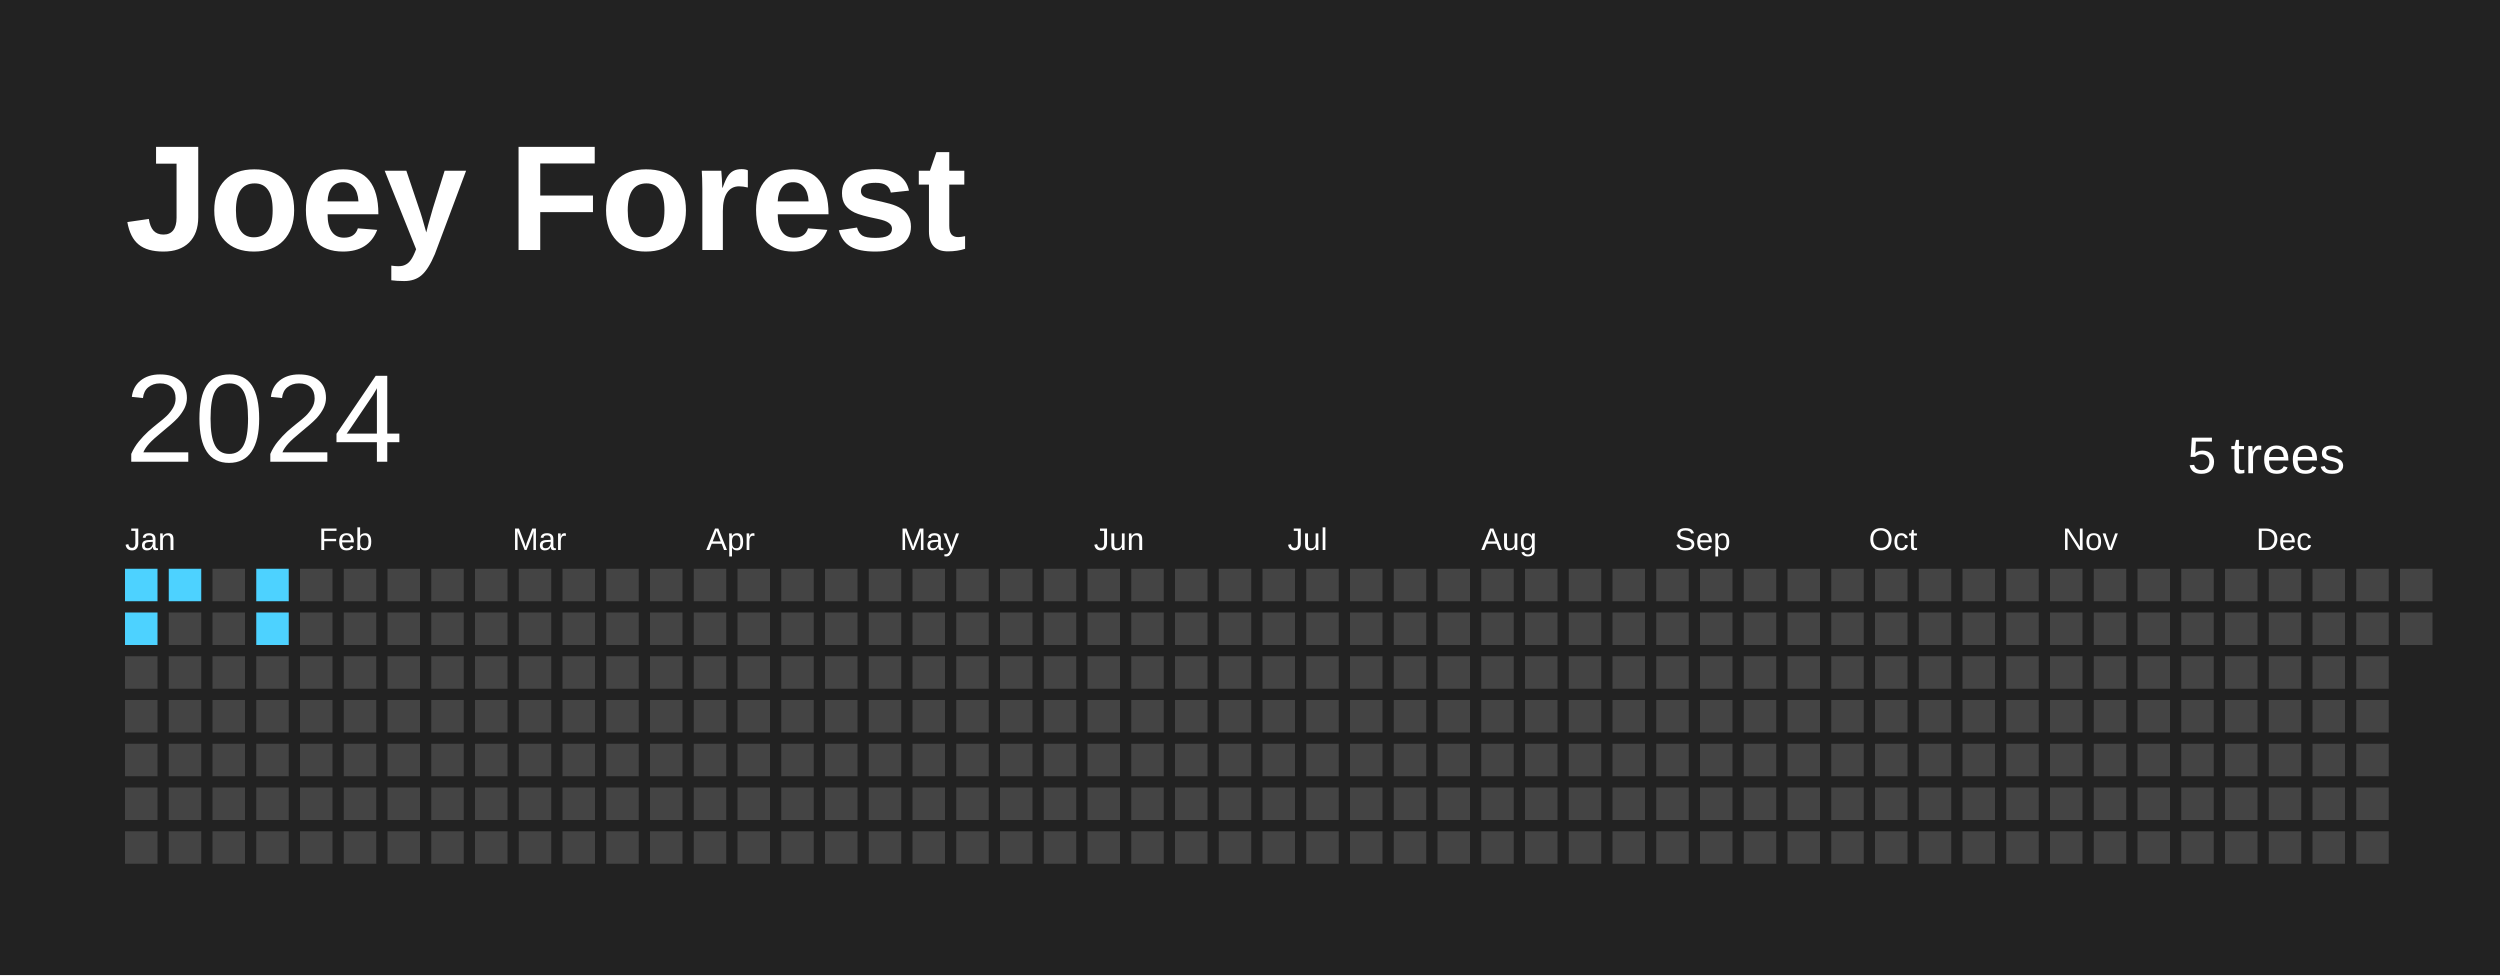
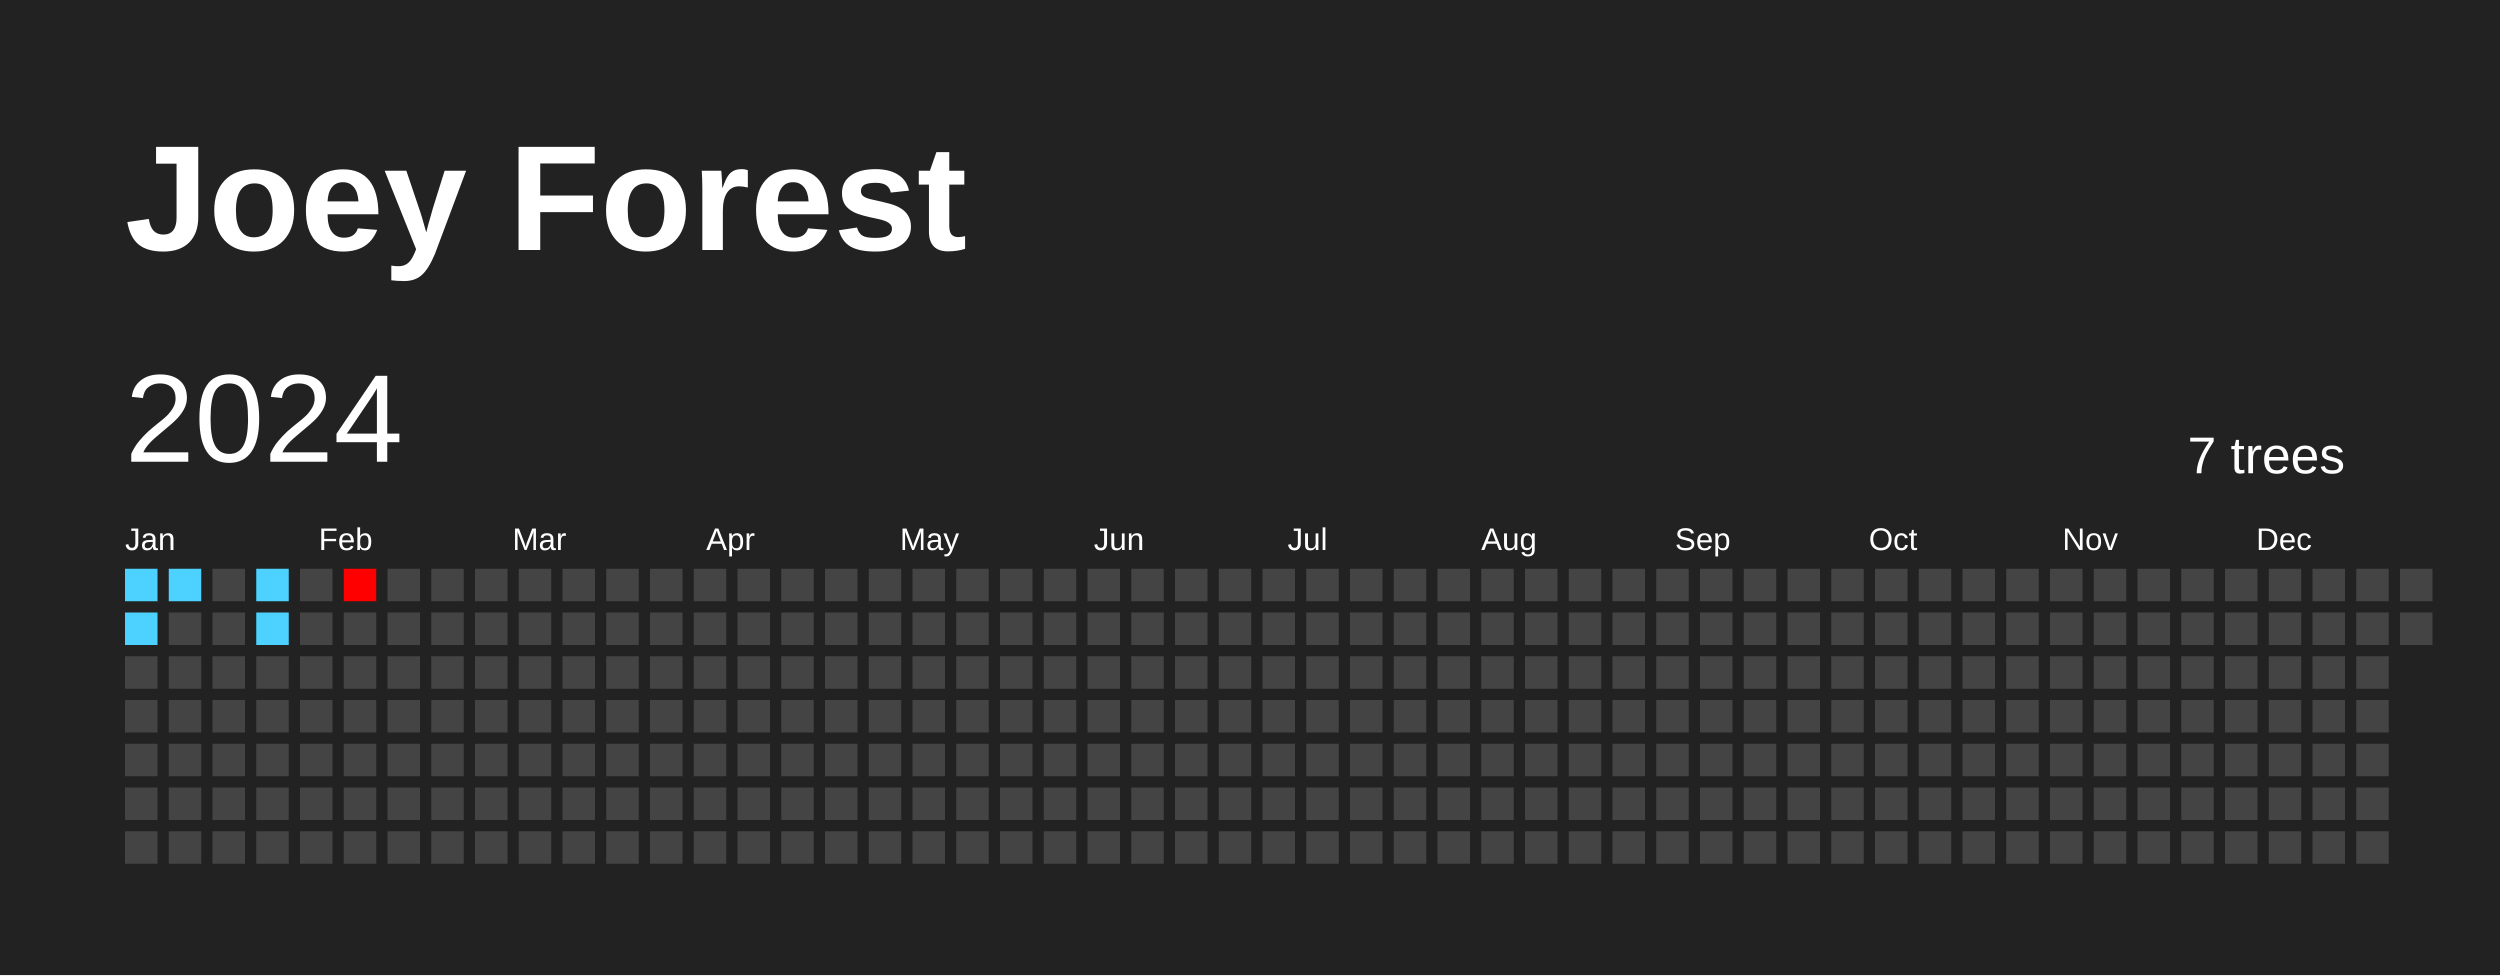
<svg xmlns="http://www.w3.org/2000/svg" baseProfile="full" height="78mm" version="1.1" viewBox="0,0,200,78" width="200mm">
  <defs />
  <rect fill="#222222" height="78" width="200" x="0" y="0" />
  <text fill="#FFFFFF" style="font-size:12px; font-family:Arial; font-weight:bold;" x="10" y="20">Joey Forest</text>
  <text dominant-baseline="hanging" fill="#FFFFFF" style="font-size:10.0px; font-family:Arial;" x="10" y="30">2024</text>
-   <text dominant-baseline="hanging" fill="#FFFFFF" style="font-size:4.125px; font-family:Arial;" x="175" y="35">5 trees</text>
+   <text dominant-baseline="hanging" fill="#FFFFFF" style="font-size:4.125px; font-family:Arial;" x="175" y="35">7 trees</text>
  <text fill="#FFFFFF" style="font-size:2.5px; font-family:Arial" x="10.0" y="44">Jan</text>
  <text fill="#FFFFFF" style="font-size:2.5px; font-family:Arial" x="25.5" y="44">Feb</text>
  <text fill="#FFFFFF" style="font-size:2.5px; font-family:Arial" x="41.0" y="44">Mar</text>
  <text fill="#FFFFFF" style="font-size:2.5px; font-family:Arial" x="56.5" y="44">Apr</text>
  <text fill="#FFFFFF" style="font-size:2.5px; font-family:Arial" x="72.0" y="44">May</text>
  <text fill="#FFFFFF" style="font-size:2.5px; font-family:Arial" x="87.5" y="44">Jun</text>
  <text fill="#FFFFFF" style="font-size:2.5px; font-family:Arial" x="103.0" y="44">Jul</text>
  <text fill="#FFFFFF" style="font-size:2.5px; font-family:Arial" x="118.5" y="44">Aug</text>
  <text fill="#FFFFFF" style="font-size:2.5px; font-family:Arial" x="134.0" y="44">Sep</text>
  <text fill="#FFFFFF" style="font-size:2.5px; font-family:Arial" x="149.5" y="44">Oct</text>
  <text fill="#FFFFFF" style="font-size:2.5px; font-family:Arial" x="165.0" y="44">Nov</text>
  <text fill="#FFFFFF" style="font-size:2.5px; font-family:Arial" x="180.5" y="44">Dec</text>
-   <rect fill="#4DD2FF" height="2.6" width="2.6" x="10.0" y="45.5" />
-   <rect fill="#4DD2FF" height="2.6" width="2.6" x="10.0" y="49.0" />
+   <rect fill="#4dd2ff" height="2.6" width="2.6" x="10.0" y="45.5" />
+   <rect fill="#4dd2ff" height="2.6" width="2.6" x="10.0" y="49.0" />
  <rect fill="#444444" height="2.6" width="2.6" x="10.0" y="52.5" />
  <rect fill="#444444" height="2.6" width="2.6" x="10.0" y="56.0" />
  <rect fill="#444444" height="2.6" width="2.6" x="10.0" y="59.5" />
  <rect fill="#444444" height="2.6" width="2.6" x="10.0" y="63.0" />
  <rect fill="#444444" height="2.6" width="2.6" x="10.0" y="66.5" />
-   <rect fill="#4DD2FF" height="2.6" width="2.6" x="13.5" y="45.5" />
+   <rect fill="#4dd2ff" height="2.6" width="2.6" x="13.5" y="45.5" />
  <rect fill="#444444" height="2.6" width="2.6" x="13.5" y="49.0" />
  <rect fill="#444444" height="2.6" width="2.6" x="13.5" y="52.5" />
  <rect fill="#444444" height="2.6" width="2.6" x="13.5" y="56.0" />
  <rect fill="#444444" height="2.6" width="2.6" x="13.5" y="59.5" />
  <rect fill="#444444" height="2.6" width="2.6" x="13.5" y="63.0" />
  <rect fill="#444444" height="2.6" width="2.6" x="13.5" y="66.5" />
  <rect fill="#444444" height="2.6" width="2.6" x="17.0" y="45.5" />
  <rect fill="#444444" height="2.6" width="2.6" x="17.0" y="49.0" />
  <rect fill="#444444" height="2.6" width="2.6" x="17.0" y="52.5" />
  <rect fill="#444444" height="2.6" width="2.6" x="17.0" y="56.0" />
  <rect fill="#444444" height="2.6" width="2.6" x="17.0" y="59.5" />
  <rect fill="#444444" height="2.6" width="2.6" x="17.0" y="63.0" />
  <rect fill="#444444" height="2.6" width="2.6" x="17.0" y="66.5" />
-   <rect fill="#4DD2FF" height="2.6" width="2.6" x="20.5" y="45.5" />
-   <rect fill="#4DD2FF" height="2.6" width="2.6" x="20.5" y="49.0" />
+   <rect fill="#4dd2ff" height="2.6" width="2.6" x="20.5" y="45.5" />
+   <rect fill="#4dd2ff" height="2.6" width="2.6" x="20.5" y="49.0" />
  <rect fill="#444444" height="2.6" width="2.6" x="20.5" y="52.5" />
  <rect fill="#444444" height="2.6" width="2.6" x="20.5" y="56.0" />
  <rect fill="#444444" height="2.6" width="2.6" x="20.5" y="59.5" />
  <rect fill="#444444" height="2.6" width="2.6" x="20.5" y="63.0" />
  <rect fill="#444444" height="2.6" width="2.6" x="20.5" y="66.5" />
  <rect fill="#444444" height="2.6" width="2.6" x="24.0" y="45.5" />
  <rect fill="#444444" height="2.6" width="2.6" x="24.0" y="49.0" />
  <rect fill="#444444" height="2.6" width="2.6" x="24.0" y="52.5" />
  <rect fill="#444444" height="2.6" width="2.6" x="24.0" y="56.0" />
  <rect fill="#444444" height="2.6" width="2.6" x="24.0" y="59.5" />
  <rect fill="#444444" height="2.6" width="2.6" x="24.0" y="63.0" />
  <rect fill="#444444" height="2.6" width="2.6" x="24.0" y="66.5" />
-   <rect fill="#444444" height="2.6" width="2.6" x="27.5" y="45.5" />
+   <rect fill="#ff0000" height="2.6" width="2.6" x="27.5" y="45.5" />
  <rect fill="#444444" height="2.6" width="2.6" x="27.5" y="49.0" />
  <rect fill="#444444" height="2.6" width="2.6" x="27.5" y="52.5" />
  <rect fill="#444444" height="2.6" width="2.6" x="27.5" y="56.0" />
  <rect fill="#444444" height="2.6" width="2.6" x="27.5" y="59.5" />
  <rect fill="#444444" height="2.6" width="2.6" x="27.5" y="63.0" />
  <rect fill="#444444" height="2.6" width="2.6" x="27.5" y="66.5" />
  <rect fill="#444444" height="2.6" width="2.6" x="31.0" y="45.5" />
  <rect fill="#444444" height="2.6" width="2.6" x="31.0" y="49.0" />
  <rect fill="#444444" height="2.6" width="2.6" x="31.0" y="52.5" />
  <rect fill="#444444" height="2.6" width="2.6" x="31.0" y="56.0" />
  <rect fill="#444444" height="2.6" width="2.6" x="31.0" y="59.5" />
  <rect fill="#444444" height="2.6" width="2.6" x="31.0" y="63.0" />
  <rect fill="#444444" height="2.6" width="2.6" x="31.0" y="66.5" />
  <rect fill="#444444" height="2.6" width="2.6" x="34.5" y="45.5" />
  <rect fill="#444444" height="2.6" width="2.6" x="34.5" y="49.0" />
  <rect fill="#444444" height="2.6" width="2.6" x="34.5" y="52.5" />
  <rect fill="#444444" height="2.6" width="2.6" x="34.5" y="56.0" />
  <rect fill="#444444" height="2.6" width="2.6" x="34.5" y="59.5" />
  <rect fill="#444444" height="2.6" width="2.6" x="34.5" y="63.0" />
  <rect fill="#444444" height="2.6" width="2.6" x="34.5" y="66.5" />
  <rect fill="#444444" height="2.6" width="2.6" x="38.0" y="45.5" />
  <rect fill="#444444" height="2.6" width="2.6" x="38.0" y="49.0" />
  <rect fill="#444444" height="2.6" width="2.6" x="38.0" y="52.5" />
  <rect fill="#444444" height="2.6" width="2.6" x="38.0" y="56.0" />
  <rect fill="#444444" height="2.6" width="2.6" x="38.0" y="59.5" />
  <rect fill="#444444" height="2.6" width="2.6" x="38.0" y="63.0" />
  <rect fill="#444444" height="2.6" width="2.6" x="38.0" y="66.5" />
  <rect fill="#444444" height="2.6" width="2.6" x="41.5" y="45.5" />
  <rect fill="#444444" height="2.6" width="2.6" x="41.5" y="49.0" />
  <rect fill="#444444" height="2.6" width="2.6" x="41.5" y="52.5" />
  <rect fill="#444444" height="2.6" width="2.6" x="41.5" y="56.0" />
  <rect fill="#444444" height="2.6" width="2.6" x="41.5" y="59.5" />
  <rect fill="#444444" height="2.6" width="2.6" x="41.5" y="63.0" />
  <rect fill="#444444" height="2.6" width="2.6" x="41.5" y="66.5" />
  <rect fill="#444444" height="2.6" width="2.6" x="45.0" y="45.5" />
  <rect fill="#444444" height="2.6" width="2.6" x="45.0" y="49.0" />
  <rect fill="#444444" height="2.6" width="2.6" x="45.0" y="52.5" />
  <rect fill="#444444" height="2.6" width="2.6" x="45.0" y="56.0" />
  <rect fill="#444444" height="2.6" width="2.6" x="45.0" y="59.5" />
  <rect fill="#444444" height="2.6" width="2.6" x="45.0" y="63.0" />
  <rect fill="#444444" height="2.6" width="2.6" x="45.0" y="66.5" />
  <rect fill="#444444" height="2.6" width="2.6" x="48.5" y="45.5" />
  <rect fill="#444444" height="2.6" width="2.6" x="48.5" y="49.0" />
  <rect fill="#444444" height="2.6" width="2.6" x="48.5" y="52.5" />
  <rect fill="#444444" height="2.6" width="2.6" x="48.5" y="56.0" />
  <rect fill="#444444" height="2.6" width="2.6" x="48.5" y="59.5" />
  <rect fill="#444444" height="2.6" width="2.6" x="48.5" y="63.0" />
  <rect fill="#444444" height="2.6" width="2.6" x="48.5" y="66.5" />
  <rect fill="#444444" height="2.6" width="2.6" x="52.0" y="45.5" />
  <rect fill="#444444" height="2.6" width="2.6" x="52.0" y="49.0" />
  <rect fill="#444444" height="2.6" width="2.6" x="52.0" y="52.5" />
  <rect fill="#444444" height="2.6" width="2.6" x="52.0" y="56.0" />
  <rect fill="#444444" height="2.6" width="2.6" x="52.0" y="59.5" />
  <rect fill="#444444" height="2.6" width="2.6" x="52.0" y="63.0" />
  <rect fill="#444444" height="2.6" width="2.6" x="52.0" y="66.5" />
  <rect fill="#444444" height="2.6" width="2.6" x="55.5" y="45.5" />
  <rect fill="#444444" height="2.6" width="2.6" x="55.5" y="49.0" />
  <rect fill="#444444" height="2.6" width="2.6" x="55.5" y="52.5" />
  <rect fill="#444444" height="2.6" width="2.6" x="55.5" y="56.0" />
  <rect fill="#444444" height="2.6" width="2.6" x="55.5" y="59.5" />
  <rect fill="#444444" height="2.6" width="2.6" x="55.5" y="63.0" />
  <rect fill="#444444" height="2.6" width="2.6" x="55.5" y="66.5" />
  <rect fill="#444444" height="2.6" width="2.6" x="59.0" y="45.5" />
  <rect fill="#444444" height="2.6" width="2.6" x="59.0" y="49.0" />
  <rect fill="#444444" height="2.6" width="2.6" x="59.0" y="52.5" />
  <rect fill="#444444" height="2.6" width="2.6" x="59.0" y="56.0" />
  <rect fill="#444444" height="2.6" width="2.6" x="59.0" y="59.5" />
  <rect fill="#444444" height="2.6" width="2.6" x="59.0" y="63.0" />
  <rect fill="#444444" height="2.6" width="2.6" x="59.0" y="66.5" />
  <rect fill="#444444" height="2.6" width="2.6" x="62.5" y="45.5" />
  <rect fill="#444444" height="2.6" width="2.6" x="62.5" y="49.0" />
  <rect fill="#444444" height="2.6" width="2.6" x="62.5" y="52.5" />
  <rect fill="#444444" height="2.6" width="2.6" x="62.5" y="56.0" />
  <rect fill="#444444" height="2.6" width="2.6" x="62.5" y="59.5" />
  <rect fill="#444444" height="2.6" width="2.6" x="62.5" y="63.0" />
  <rect fill="#444444" height="2.6" width="2.6" x="62.5" y="66.5" />
  <rect fill="#444444" height="2.6" width="2.6" x="66.0" y="45.5" />
  <rect fill="#444444" height="2.6" width="2.6" x="66.0" y="49.0" />
  <rect fill="#444444" height="2.6" width="2.6" x="66.0" y="52.5" />
  <rect fill="#444444" height="2.6" width="2.6" x="66.0" y="56.0" />
  <rect fill="#444444" height="2.6" width="2.6" x="66.0" y="59.5" />
  <rect fill="#444444" height="2.6" width="2.6" x="66.0" y="63.0" />
  <rect fill="#444444" height="2.6" width="2.6" x="66.0" y="66.5" />
  <rect fill="#444444" height="2.6" width="2.6" x="69.5" y="45.5" />
  <rect fill="#444444" height="2.6" width="2.6" x="69.5" y="49.0" />
  <rect fill="#444444" height="2.6" width="2.6" x="69.5" y="52.5" />
  <rect fill="#444444" height="2.6" width="2.6" x="69.5" y="56.0" />
  <rect fill="#444444" height="2.6" width="2.6" x="69.5" y="59.5" />
  <rect fill="#444444" height="2.6" width="2.6" x="69.5" y="63.0" />
  <rect fill="#444444" height="2.6" width="2.6" x="69.5" y="66.5" />
  <rect fill="#444444" height="2.6" width="2.6" x="73.0" y="45.5" />
  <rect fill="#444444" height="2.6" width="2.6" x="73.0" y="49.0" />
  <rect fill="#444444" height="2.6" width="2.6" x="73.0" y="52.5" />
  <rect fill="#444444" height="2.6" width="2.6" x="73.0" y="56.0" />
  <rect fill="#444444" height="2.6" width="2.6" x="73.0" y="59.5" />
  <rect fill="#444444" height="2.6" width="2.6" x="73.0" y="63.0" />
  <rect fill="#444444" height="2.6" width="2.6" x="73.0" y="66.5" />
  <rect fill="#444444" height="2.6" width="2.6" x="76.5" y="45.5" />
  <rect fill="#444444" height="2.6" width="2.6" x="76.5" y="49.0" />
  <rect fill="#444444" height="2.6" width="2.6" x="76.5" y="52.5" />
  <rect fill="#444444" height="2.6" width="2.6" x="76.5" y="56.0" />
  <rect fill="#444444" height="2.6" width="2.6" x="76.5" y="59.5" />
  <rect fill="#444444" height="2.6" width="2.6" x="76.5" y="63.0" />
  <rect fill="#444444" height="2.6" width="2.6" x="76.5" y="66.5" />
  <rect fill="#444444" height="2.6" width="2.6" x="80.0" y="45.5" />
  <rect fill="#444444" height="2.6" width="2.6" x="80.0" y="49.0" />
  <rect fill="#444444" height="2.6" width="2.6" x="80.0" y="52.5" />
  <rect fill="#444444" height="2.6" width="2.6" x="80.0" y="56.0" />
  <rect fill="#444444" height="2.6" width="2.6" x="80.0" y="59.5" />
  <rect fill="#444444" height="2.6" width="2.6" x="80.0" y="63.0" />
  <rect fill="#444444" height="2.6" width="2.6" x="80.0" y="66.5" />
  <rect fill="#444444" height="2.6" width="2.6" x="83.5" y="45.5" />
  <rect fill="#444444" height="2.6" width="2.6" x="83.5" y="49.0" />
  <rect fill="#444444" height="2.6" width="2.6" x="83.5" y="52.5" />
  <rect fill="#444444" height="2.6" width="2.6" x="83.5" y="56.0" />
  <rect fill="#444444" height="2.6" width="2.6" x="83.5" y="59.5" />
  <rect fill="#444444" height="2.6" width="2.6" x="83.5" y="63.0" />
  <rect fill="#444444" height="2.6" width="2.6" x="83.5" y="66.5" />
  <rect fill="#444444" height="2.6" width="2.6" x="87.0" y="45.5" />
  <rect fill="#444444" height="2.6" width="2.6" x="87.0" y="49.0" />
  <rect fill="#444444" height="2.6" width="2.6" x="87.0" y="52.5" />
  <rect fill="#444444" height="2.6" width="2.6" x="87.0" y="56.0" />
  <rect fill="#444444" height="2.6" width="2.6" x="87.0" y="59.5" />
  <rect fill="#444444" height="2.6" width="2.6" x="87.0" y="63.0" />
  <rect fill="#444444" height="2.6" width="2.6" x="87.0" y="66.5" />
  <rect fill="#444444" height="2.6" width="2.6" x="90.5" y="45.5" />
  <rect fill="#444444" height="2.6" width="2.6" x="90.5" y="49.0" />
  <rect fill="#444444" height="2.6" width="2.6" x="90.5" y="52.5" />
  <rect fill="#444444" height="2.6" width="2.6" x="90.5" y="56.0" />
  <rect fill="#444444" height="2.6" width="2.6" x="90.5" y="59.5" />
  <rect fill="#444444" height="2.6" width="2.6" x="90.5" y="63.0" />
  <rect fill="#444444" height="2.6" width="2.6" x="90.5" y="66.5" />
  <rect fill="#444444" height="2.6" width="2.6" x="94.0" y="45.5" />
  <rect fill="#444444" height="2.6" width="2.6" x="94.0" y="49.0" />
  <rect fill="#444444" height="2.6" width="2.6" x="94.0" y="52.5" />
  <rect fill="#444444" height="2.6" width="2.6" x="94.0" y="56.0" />
  <rect fill="#444444" height="2.6" width="2.6" x="94.0" y="59.5" />
  <rect fill="#444444" height="2.6" width="2.6" x="94.0" y="63.0" />
  <rect fill="#444444" height="2.6" width="2.6" x="94.0" y="66.5" />
  <rect fill="#444444" height="2.6" width="2.6" x="97.5" y="45.5" />
  <rect fill="#444444" height="2.6" width="2.6" x="97.5" y="49.0" />
  <rect fill="#444444" height="2.6" width="2.6" x="97.5" y="52.5" />
  <rect fill="#444444" height="2.6" width="2.6" x="97.5" y="56.0" />
  <rect fill="#444444" height="2.6" width="2.6" x="97.5" y="59.5" />
  <rect fill="#444444" height="2.6" width="2.6" x="97.5" y="63.0" />
  <rect fill="#444444" height="2.6" width="2.6" x="97.5" y="66.5" />
  <rect fill="#444444" height="2.6" width="2.6" x="101.0" y="45.5" />
  <rect fill="#444444" height="2.6" width="2.6" x="101.0" y="49.0" />
  <rect fill="#444444" height="2.6" width="2.6" x="101.0" y="52.5" />
  <rect fill="#444444" height="2.6" width="2.6" x="101.0" y="56.0" />
  <rect fill="#444444" height="2.6" width="2.6" x="101.0" y="59.5" />
  <rect fill="#444444" height="2.6" width="2.6" x="101.0" y="63.0" />
  <rect fill="#444444" height="2.6" width="2.6" x="101.0" y="66.5" />
  <rect fill="#444444" height="2.6" width="2.6" x="104.5" y="45.5" />
  <rect fill="#444444" height="2.6" width="2.6" x="104.5" y="49.0" />
  <rect fill="#444444" height="2.6" width="2.6" x="104.5" y="52.5" />
  <rect fill="#444444" height="2.6" width="2.6" x="104.5" y="56.0" />
  <rect fill="#444444" height="2.6" width="2.6" x="104.5" y="59.5" />
  <rect fill="#444444" height="2.6" width="2.6" x="104.5" y="63.0" />
  <rect fill="#444444" height="2.6" width="2.6" x="104.5" y="66.5" />
  <rect fill="#444444" height="2.6" width="2.6" x="108.0" y="45.5" />
  <rect fill="#444444" height="2.6" width="2.6" x="108.0" y="49.0" />
  <rect fill="#444444" height="2.6" width="2.6" x="108.0" y="52.5" />
  <rect fill="#444444" height="2.6" width="2.6" x="108.0" y="56.0" />
  <rect fill="#444444" height="2.6" width="2.6" x="108.0" y="59.5" />
  <rect fill="#444444" height="2.6" width="2.6" x="108.0" y="63.0" />
  <rect fill="#444444" height="2.6" width="2.6" x="108.0" y="66.5" />
  <rect fill="#444444" height="2.6" width="2.6" x="111.5" y="45.5" />
  <rect fill="#444444" height="2.6" width="2.6" x="111.5" y="49.0" />
  <rect fill="#444444" height="2.6" width="2.6" x="111.5" y="52.5" />
  <rect fill="#444444" height="2.6" width="2.6" x="111.5" y="56.0" />
  <rect fill="#444444" height="2.6" width="2.6" x="111.5" y="59.5" />
  <rect fill="#444444" height="2.6" width="2.6" x="111.5" y="63.0" />
  <rect fill="#444444" height="2.6" width="2.6" x="111.5" y="66.5" />
  <rect fill="#444444" height="2.6" width="2.6" x="115.0" y="45.5" />
  <rect fill="#444444" height="2.6" width="2.6" x="115.0" y="49.0" />
  <rect fill="#444444" height="2.6" width="2.6" x="115.0" y="52.5" />
  <rect fill="#444444" height="2.6" width="2.6" x="115.0" y="56.0" />
  <rect fill="#444444" height="2.6" width="2.6" x="115.0" y="59.5" />
  <rect fill="#444444" height="2.6" width="2.6" x="115.0" y="63.0" />
  <rect fill="#444444" height="2.6" width="2.6" x="115.0" y="66.5" />
  <rect fill="#444444" height="2.6" width="2.6" x="118.5" y="45.5" />
  <rect fill="#444444" height="2.6" width="2.6" x="118.5" y="49.0" />
  <rect fill="#444444" height="2.6" width="2.6" x="118.5" y="52.5" />
  <rect fill="#444444" height="2.6" width="2.6" x="118.5" y="56.0" />
  <rect fill="#444444" height="2.6" width="2.6" x="118.5" y="59.5" />
  <rect fill="#444444" height="2.6" width="2.6" x="118.5" y="63.0" />
  <rect fill="#444444" height="2.6" width="2.6" x="118.5" y="66.5" />
  <rect fill="#444444" height="2.6" width="2.6" x="122.0" y="45.5" />
  <rect fill="#444444" height="2.6" width="2.6" x="122.0" y="49.0" />
  <rect fill="#444444" height="2.6" width="2.6" x="122.0" y="52.5" />
  <rect fill="#444444" height="2.6" width="2.6" x="122.0" y="56.0" />
  <rect fill="#444444" height="2.6" width="2.6" x="122.0" y="59.5" />
  <rect fill="#444444" height="2.6" width="2.6" x="122.0" y="63.0" />
  <rect fill="#444444" height="2.6" width="2.6" x="122.0" y="66.5" />
  <rect fill="#444444" height="2.6" width="2.6" x="125.5" y="45.5" />
  <rect fill="#444444" height="2.6" width="2.6" x="125.5" y="49.0" />
  <rect fill="#444444" height="2.6" width="2.6" x="125.5" y="52.5" />
  <rect fill="#444444" height="2.6" width="2.6" x="125.5" y="56.0" />
  <rect fill="#444444" height="2.6" width="2.6" x="125.5" y="59.5" />
  <rect fill="#444444" height="2.6" width="2.6" x="125.5" y="63.0" />
  <rect fill="#444444" height="2.6" width="2.6" x="125.5" y="66.5" />
  <rect fill="#444444" height="2.6" width="2.6" x="129.0" y="45.5" />
  <rect fill="#444444" height="2.6" width="2.6" x="129.0" y="49.0" />
  <rect fill="#444444" height="2.6" width="2.6" x="129.0" y="52.5" />
  <rect fill="#444444" height="2.6" width="2.6" x="129.0" y="56.0" />
  <rect fill="#444444" height="2.6" width="2.6" x="129.0" y="59.5" />
  <rect fill="#444444" height="2.6" width="2.6" x="129.0" y="63.0" />
  <rect fill="#444444" height="2.6" width="2.6" x="129.0" y="66.5" />
  <rect fill="#444444" height="2.6" width="2.6" x="132.5" y="45.5" />
  <rect fill="#444444" height="2.6" width="2.6" x="132.5" y="49.0" />
  <rect fill="#444444" height="2.6" width="2.6" x="132.5" y="52.5" />
  <rect fill="#444444" height="2.6" width="2.6" x="132.5" y="56.0" />
  <rect fill="#444444" height="2.6" width="2.6" x="132.5" y="59.5" />
  <rect fill="#444444" height="2.6" width="2.6" x="132.5" y="63.0" />
  <rect fill="#444444" height="2.6" width="2.6" x="132.5" y="66.5" />
  <rect fill="#444444" height="2.6" width="2.6" x="136.0" y="45.5" />
  <rect fill="#444444" height="2.6" width="2.6" x="136.0" y="49.0" />
  <rect fill="#444444" height="2.6" width="2.6" x="136.0" y="52.5" />
  <rect fill="#444444" height="2.6" width="2.6" x="136.0" y="56.0" />
  <rect fill="#444444" height="2.6" width="2.6" x="136.0" y="59.5" />
  <rect fill="#444444" height="2.6" width="2.6" x="136.0" y="63.0" />
  <rect fill="#444444" height="2.6" width="2.6" x="136.0" y="66.5" />
  <rect fill="#444444" height="2.6" width="2.6" x="139.5" y="45.5" />
  <rect fill="#444444" height="2.6" width="2.6" x="139.5" y="49.0" />
  <rect fill="#444444" height="2.6" width="2.6" x="139.5" y="52.5" />
  <rect fill="#444444" height="2.6" width="2.6" x="139.5" y="56.0" />
  <rect fill="#444444" height="2.6" width="2.6" x="139.5" y="59.5" />
  <rect fill="#444444" height="2.6" width="2.6" x="139.5" y="63.0" />
  <rect fill="#444444" height="2.6" width="2.6" x="139.5" y="66.5" />
  <rect fill="#444444" height="2.6" width="2.6" x="143.0" y="45.5" />
  <rect fill="#444444" height="2.6" width="2.6" x="143.0" y="49.0" />
  <rect fill="#444444" height="2.6" width="2.6" x="143.0" y="52.5" />
  <rect fill="#444444" height="2.6" width="2.6" x="143.0" y="56.0" />
  <rect fill="#444444" height="2.6" width="2.6" x="143.0" y="59.5" />
  <rect fill="#444444" height="2.6" width="2.6" x="143.0" y="63.0" />
  <rect fill="#444444" height="2.6" width="2.6" x="143.0" y="66.5" />
  <rect fill="#444444" height="2.6" width="2.6" x="146.5" y="45.5" />
  <rect fill="#444444" height="2.6" width="2.6" x="146.5" y="49.0" />
  <rect fill="#444444" height="2.6" width="2.6" x="146.5" y="52.5" />
  <rect fill="#444444" height="2.6" width="2.6" x="146.5" y="56.0" />
  <rect fill="#444444" height="2.6" width="2.6" x="146.5" y="59.5" />
  <rect fill="#444444" height="2.6" width="2.6" x="146.5" y="63.0" />
  <rect fill="#444444" height="2.6" width="2.6" x="146.5" y="66.5" />
  <rect fill="#444444" height="2.6" width="2.6" x="150.0" y="45.5" />
  <rect fill="#444444" height="2.6" width="2.6" x="150.0" y="49.0" />
  <rect fill="#444444" height="2.6" width="2.6" x="150.0" y="52.5" />
  <rect fill="#444444" height="2.6" width="2.6" x="150.0" y="56.0" />
  <rect fill="#444444" height="2.6" width="2.6" x="150.0" y="59.5" />
  <rect fill="#444444" height="2.6" width="2.6" x="150.0" y="63.0" />
  <rect fill="#444444" height="2.6" width="2.6" x="150.0" y="66.5" />
  <rect fill="#444444" height="2.6" width="2.6" x="153.5" y="45.5" />
  <rect fill="#444444" height="2.6" width="2.6" x="153.5" y="49.0" />
  <rect fill="#444444" height="2.6" width="2.6" x="153.5" y="52.5" />
  <rect fill="#444444" height="2.6" width="2.6" x="153.5" y="56.0" />
  <rect fill="#444444" height="2.6" width="2.6" x="153.5" y="59.5" />
  <rect fill="#444444" height="2.6" width="2.6" x="153.5" y="63.0" />
  <rect fill="#444444" height="2.6" width="2.6" x="153.5" y="66.5" />
  <rect fill="#444444" height="2.6" width="2.6" x="157.0" y="45.5" />
  <rect fill="#444444" height="2.6" width="2.6" x="157.0" y="49.0" />
  <rect fill="#444444" height="2.6" width="2.6" x="157.0" y="52.5" />
  <rect fill="#444444" height="2.6" width="2.6" x="157.0" y="56.0" />
  <rect fill="#444444" height="2.6" width="2.6" x="157.0" y="59.5" />
  <rect fill="#444444" height="2.6" width="2.6" x="157.0" y="63.0" />
  <rect fill="#444444" height="2.6" width="2.6" x="157.0" y="66.5" />
  <rect fill="#444444" height="2.6" width="2.6" x="160.5" y="45.5" />
  <rect fill="#444444" height="2.6" width="2.6" x="160.5" y="49.0" />
  <rect fill="#444444" height="2.6" width="2.6" x="160.5" y="52.5" />
  <rect fill="#444444" height="2.6" width="2.6" x="160.5" y="56.0" />
  <rect fill="#444444" height="2.6" width="2.6" x="160.5" y="59.5" />
  <rect fill="#444444" height="2.6" width="2.6" x="160.5" y="63.0" />
  <rect fill="#444444" height="2.6" width="2.6" x="160.5" y="66.5" />
  <rect fill="#444444" height="2.6" width="2.6" x="164.0" y="45.5" />
  <rect fill="#444444" height="2.6" width="2.6" x="164.0" y="49.0" />
  <rect fill="#444444" height="2.6" width="2.6" x="164.0" y="52.5" />
  <rect fill="#444444" height="2.6" width="2.6" x="164.0" y="56.0" />
  <rect fill="#444444" height="2.6" width="2.6" x="164.0" y="59.5" />
  <rect fill="#444444" height="2.6" width="2.6" x="164.0" y="63.0" />
  <rect fill="#444444" height="2.6" width="2.6" x="164.0" y="66.5" />
  <rect fill="#444444" height="2.6" width="2.6" x="167.5" y="45.5" />
  <rect fill="#444444" height="2.6" width="2.6" x="167.5" y="49.0" />
  <rect fill="#444444" height="2.6" width="2.6" x="167.5" y="52.5" />
  <rect fill="#444444" height="2.6" width="2.6" x="167.5" y="56.0" />
  <rect fill="#444444" height="2.6" width="2.6" x="167.5" y="59.5" />
  <rect fill="#444444" height="2.6" width="2.6" x="167.5" y="63.0" />
  <rect fill="#444444" height="2.6" width="2.6" x="167.5" y="66.5" />
  <rect fill="#444444" height="2.6" width="2.6" x="171.0" y="45.5" />
  <rect fill="#444444" height="2.6" width="2.6" x="171.0" y="49.0" />
  <rect fill="#444444" height="2.6" width="2.6" x="171.0" y="52.5" />
  <rect fill="#444444" height="2.6" width="2.6" x="171.0" y="56.0" />
  <rect fill="#444444" height="2.6" width="2.6" x="171.0" y="59.5" />
  <rect fill="#444444" height="2.6" width="2.6" x="171.0" y="63.0" />
  <rect fill="#444444" height="2.6" width="2.6" x="171.0" y="66.5" />
  <rect fill="#444444" height="2.6" width="2.6" x="174.5" y="45.5" />
  <rect fill="#444444" height="2.6" width="2.6" x="174.5" y="49.0" />
  <rect fill="#444444" height="2.6" width="2.6" x="174.5" y="52.5" />
  <rect fill="#444444" height="2.6" width="2.6" x="174.5" y="56.0" />
  <rect fill="#444444" height="2.6" width="2.6" x="174.5" y="59.5" />
  <rect fill="#444444" height="2.6" width="2.6" x="174.5" y="63.0" />
  <rect fill="#444444" height="2.6" width="2.6" x="174.5" y="66.5" />
  <rect fill="#444444" height="2.6" width="2.6" x="178.0" y="45.5" />
  <rect fill="#444444" height="2.6" width="2.6" x="178.0" y="49.0" />
  <rect fill="#444444" height="2.6" width="2.6" x="178.0" y="52.5" />
  <rect fill="#444444" height="2.6" width="2.6" x="178.0" y="56.0" />
  <rect fill="#444444" height="2.6" width="2.6" x="178.0" y="59.5" />
  <rect fill="#444444" height="2.6" width="2.6" x="178.0" y="63.0" />
  <rect fill="#444444" height="2.6" width="2.6" x="178.0" y="66.5" />
  <rect fill="#444444" height="2.6" width="2.6" x="181.5" y="45.5" />
  <rect fill="#444444" height="2.6" width="2.6" x="181.5" y="49.0" />
  <rect fill="#444444" height="2.6" width="2.6" x="181.5" y="52.5" />
  <rect fill="#444444" height="2.6" width="2.6" x="181.5" y="56.0" />
  <rect fill="#444444" height="2.6" width="2.6" x="181.5" y="59.5" />
  <rect fill="#444444" height="2.6" width="2.6" x="181.5" y="63.0" />
  <rect fill="#444444" height="2.6" width="2.6" x="181.5" y="66.5" />
  <rect fill="#444444" height="2.6" width="2.6" x="185.0" y="45.5" />
  <rect fill="#444444" height="2.6" width="2.6" x="185.0" y="49.0" />
  <rect fill="#444444" height="2.6" width="2.6" x="185.0" y="52.5" />
  <rect fill="#444444" height="2.6" width="2.6" x="185.0" y="56.0" />
  <rect fill="#444444" height="2.6" width="2.6" x="185.0" y="59.5" />
  <rect fill="#444444" height="2.6" width="2.6" x="185.0" y="63.0" />
  <rect fill="#444444" height="2.6" width="2.6" x="185.0" y="66.5" />
  <rect fill="#444444" height="2.6" width="2.6" x="188.5" y="45.5" />
  <rect fill="#444444" height="2.6" width="2.6" x="188.5" y="49.0" />
  <rect fill="#444444" height="2.6" width="2.6" x="188.5" y="52.5" />
  <rect fill="#444444" height="2.6" width="2.6" x="188.5" y="56.0" />
  <rect fill="#444444" height="2.6" width="2.6" x="188.5" y="59.5" />
  <rect fill="#444444" height="2.6" width="2.6" x="188.5" y="63.0" />
  <rect fill="#444444" height="2.6" width="2.6" x="188.5" y="66.5" />
  <rect fill="#444444" height="2.6" width="2.6" x="192.0" y="45.5" />
  <rect fill="#444444" height="2.6" width="2.6" x="192.0" y="49.0" />
</svg>
